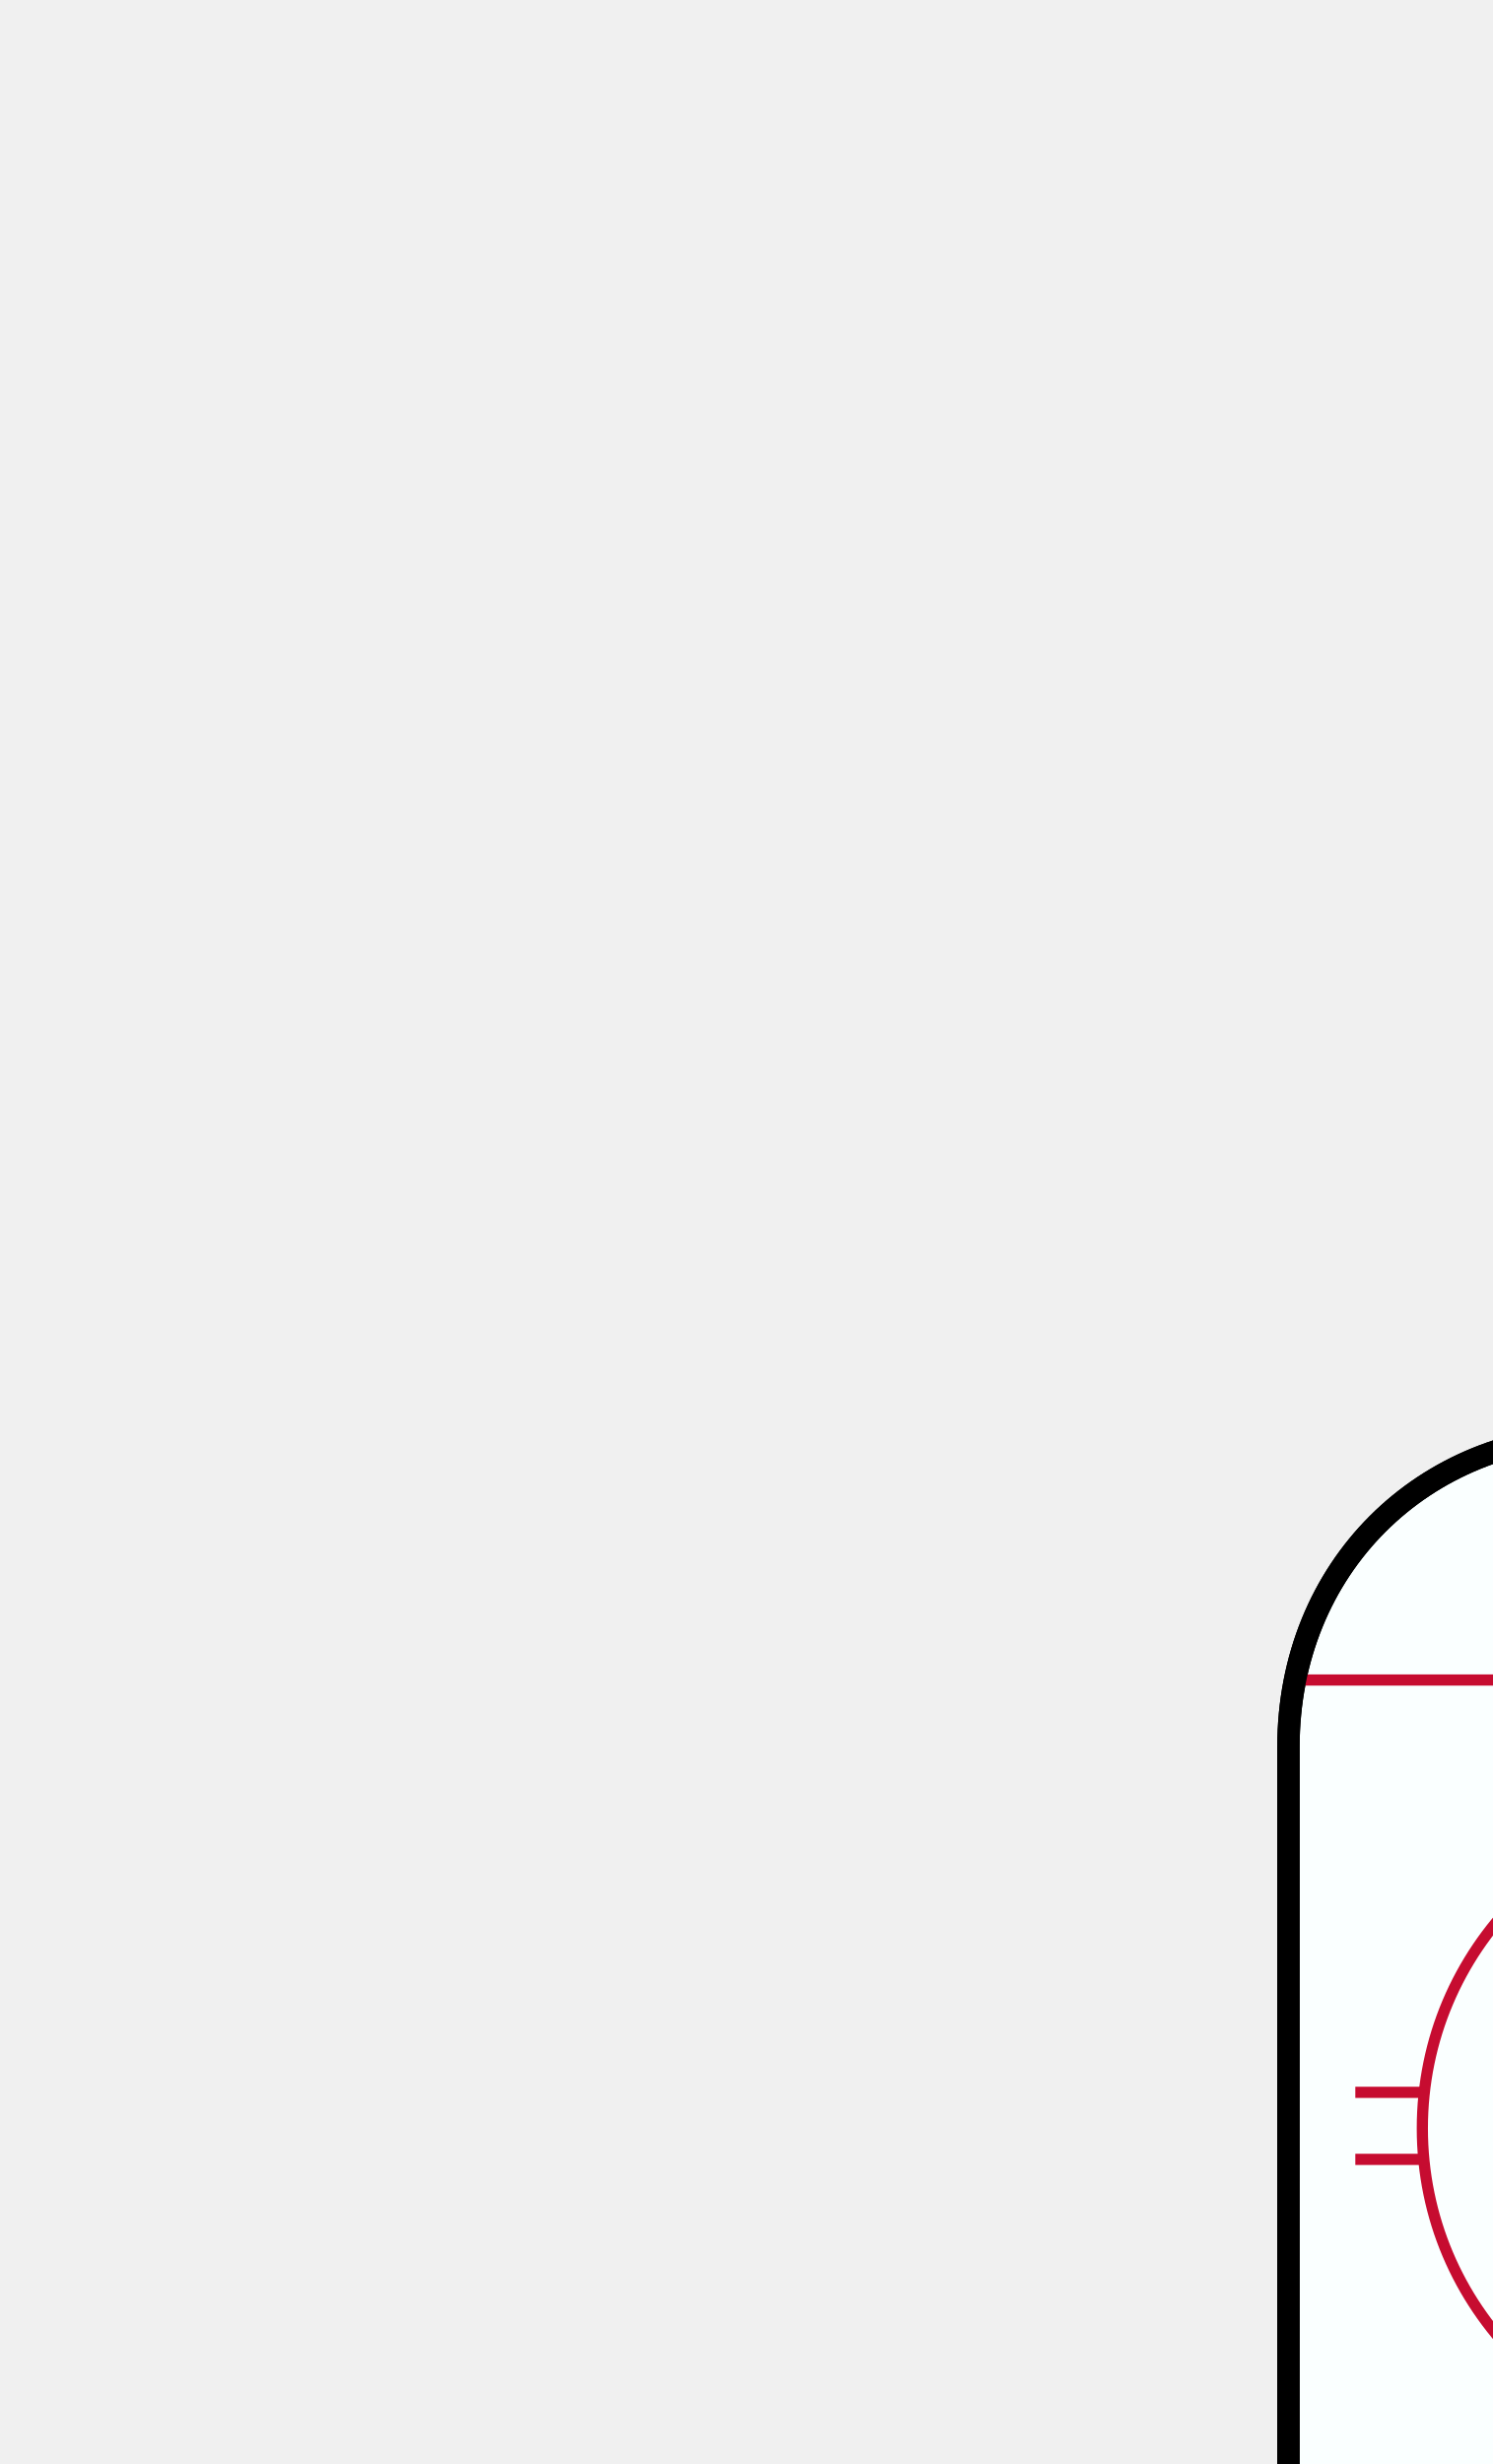
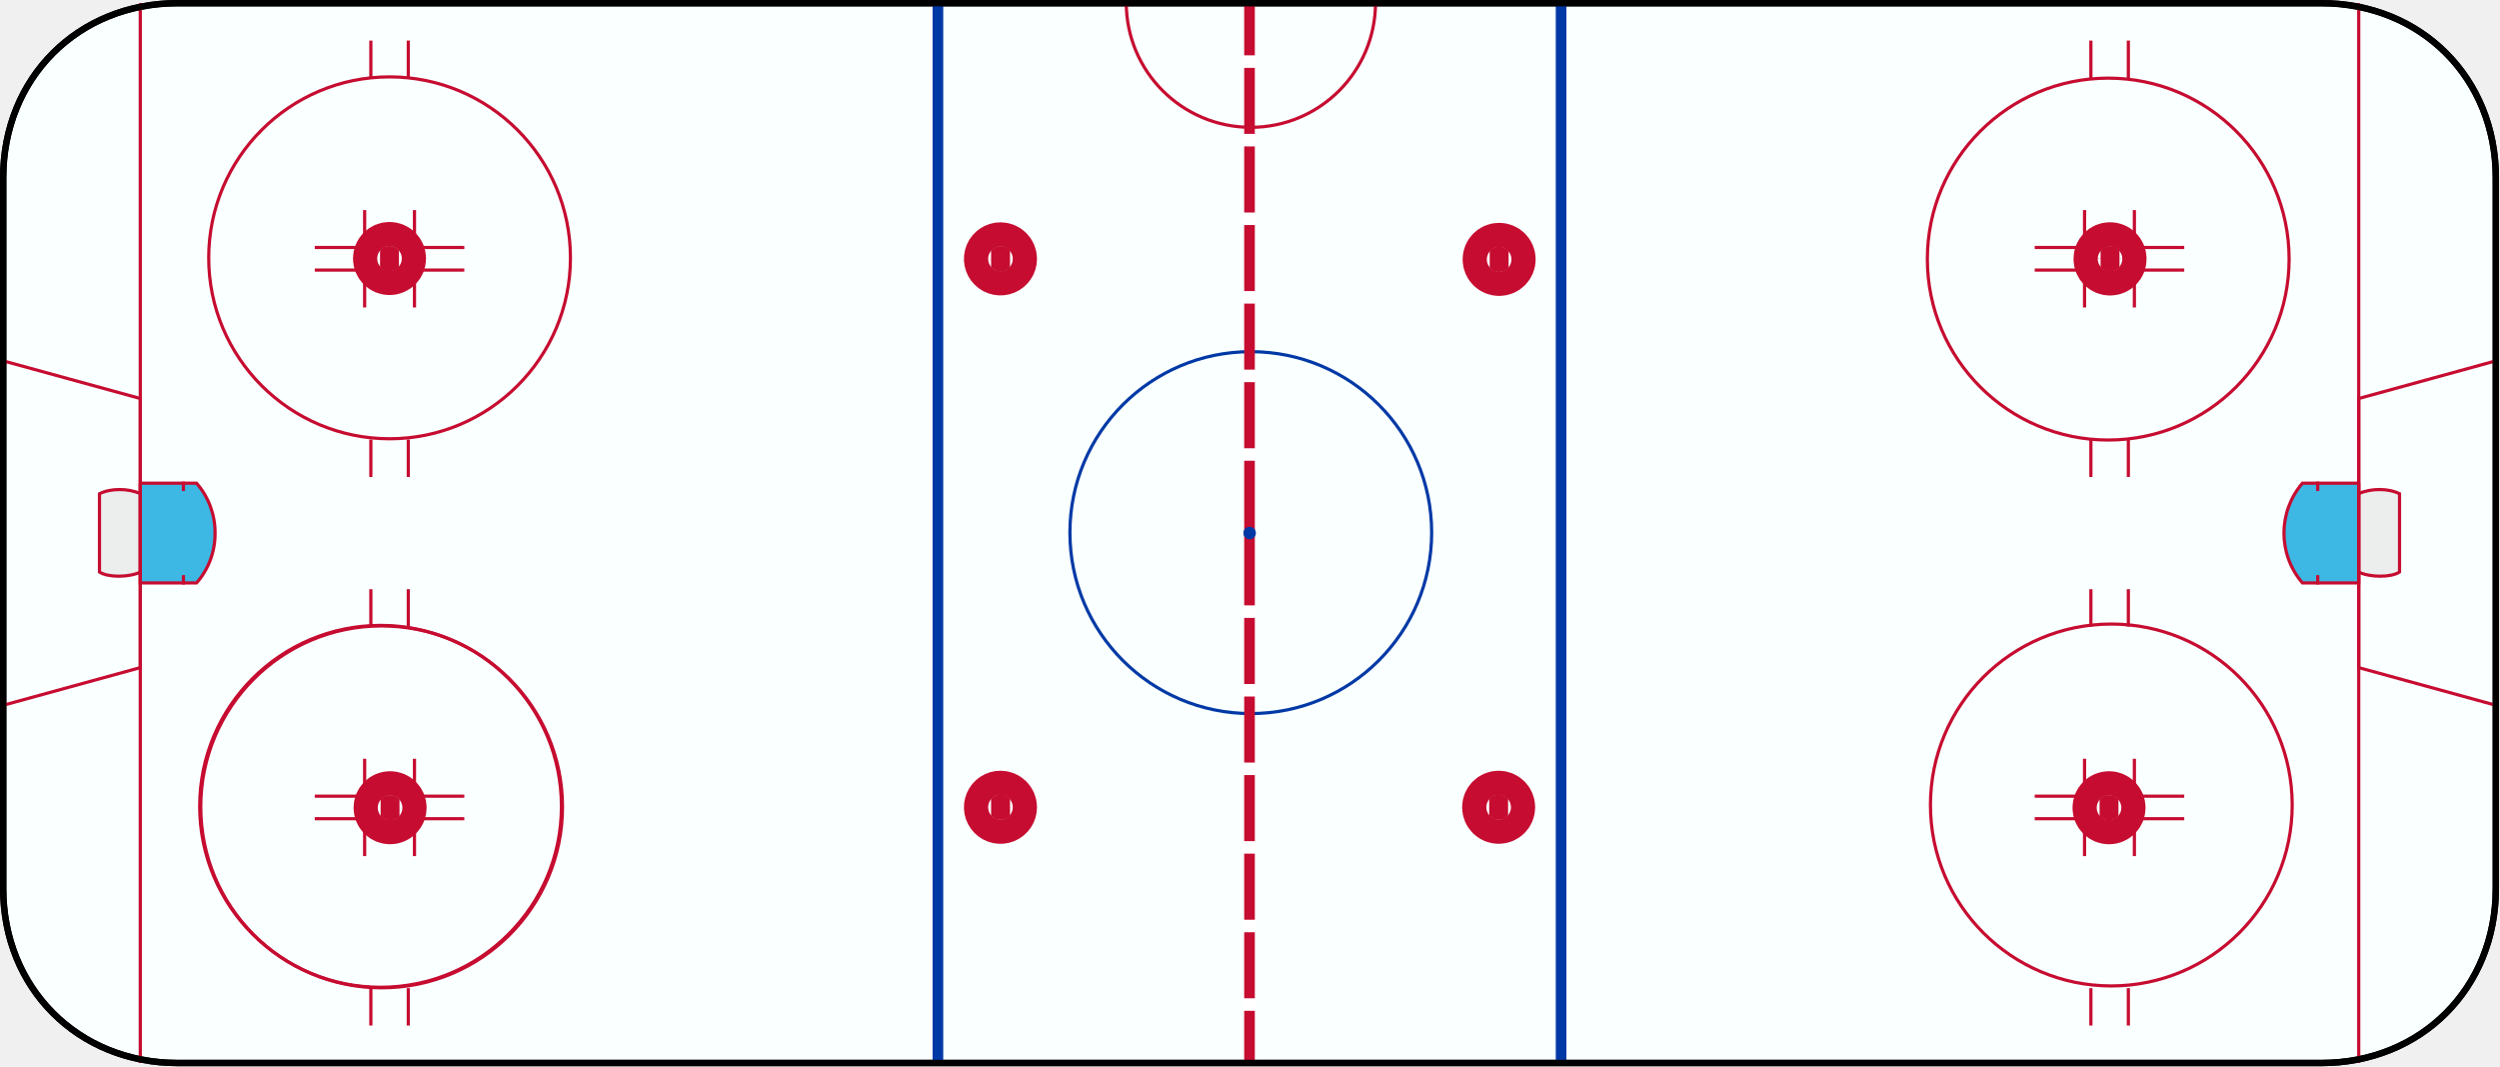
- <svg xmlns="http://www.w3.org/2000/svg" id="svg2457" viewBox="-100 -40 200 80" height="647" width="392" version="1.0">
-   <path id="path3276" d="m114.47,624.8,170.33,0c23.906,0,41.835-17.929,41.835-41.835v-513.98c0-23.906-17.929-41.835-41.835-41.835h-170.33c-23.906,0-41.835,17.929-41.835,41.835v513.98c0,23.906,17.929,41.835,41.835,41.835z" stroke="#000" stroke-width="3" fill="#faffff" />
-   <path id="path4264" d="m242.89,325.67c0,23.944-19.433,43.378-43.378,43.378-23.944,0-43.378-19.433-43.378-43.378,0-23.944,19.433-43.378,43.378-43.378,23.944,0,43.378,19.433,43.378,43.378z" stroke="#0039a6" stroke-width="1.5" fill="none" />
-   <path id="path3282" stroke-linejoin="miter" d="m72.631,325.96,254,0.015" stroke="#c60c30" stroke-linecap="butt" stroke-miterlimit="4" stroke-dasharray="none" stroke-width="5" fill="none" />
-   <g id="g4302" fill-rule="nonzero" fill="#c1c1c1" transform="translate(-4.242641,4.242641)">
-     <rect id="rect4278" y="323.85" width="23.688" x="335.88" height="74.953" />
-     <rect id="rect4282" y="244.66" width="23.688" x="335.88" height="74.953" />
-     <rect id="rect4296" y="290.26" width="28.991" x="43.134" height="59.751" />
-     <rect id="rect4298" y="353.9" width="28.991" x="43.134" height="44.901" />
-     <rect id="rect4300" y="244.66" width="28.991" x="43.134" height="42.073" />
+ <svg xmlns="http://www.w3.org/2000/svg" id="svg2457" viewBox="0 0 1174.39 500.84">
+   <defs>
+     <style>.cls-1{fill:#faffff;}.cls-1,.cls-12{stroke:#000;stroke-width:3px;}.cls-11,.cls-12,.cls-14,.cls-2,.cls-3,.cls-4,.cls-7,.cls-9{fill:none;}.cls-2,.cls-4{stroke:#0039a6;}.cls-2,.cls-5,.cls-6,.cls-7{stroke-width:1.5px;}.cls-11,.cls-14,.cls-3,.cls-5,.cls-6,.cls-7,.cls-9{stroke:#c60c30;}.cls-3,.cls-4{stroke-width:5px;}.cls-5{fill:#eceeee;}.cls-6{fill:#3db7e4;}.cls-8{fill:#c60c30;}.cls-9{stroke-width:22.96px;}.cls-10{fill:#0039a6;}.cls-11,.cls-14{stroke-linecap:square;}.cls-11{stroke-width:1.5px;}.cls-13{fill:#fff;}.cls-14{stroke-width:1.51px;}</style>
+   </defs>
+   <path id="path3276" class="cls-1" d="M-389.7,368.06V701.91c0,46.85,35.14,82,82,82H699.7c46.86,0,82-35.14,82-82V368.06c0-46.86-35.14-82-82-82H-307.7c-46.86,0-82,35.14-82,82Z" transform="translate(391.2 -284.56)" />
+   <path id="path4264" class="cls-2" d="M196.6,619.76a85,85,0,1,1,85-85,85,85,0,0,1-85,85Z" transform="translate(391.2 -284.56)" />
+   <path id="path3282" class="cls-3" d="M196,286.06l0,497.84" transform="translate(391.2 -284.56)" />
+   <g id="g4093">
+     <path id="path3280" class="cls-4" d="M49.57,286.05V783.89" transform="translate(391.2 -284.56)" />
+     <path id="path3284" class="cls-4" d="M342.42,286.05V783.89" transform="translate(391.2 -284.56)" />
  </g>
-   <g id="g4093" stroke-linejoin="miter" transform="translate(-4.242641,4.242641)" stroke="#0039a6" stroke-linecap="butt" stroke-miterlimit="4" stroke-dasharray="none" stroke-width="5" fill="none">
-     <path id="path3280" d="m76.873,396.44,254,0" />
-     <path id="path3284" d="m76.873,247.03,254,0" />
+   <g id="g4251">
+     <path id="path4010" class="cls-5" d="M717.14,516.49c5.94-2.63,13.94-2.63,19.3,0v36.78c-3.9,2.62-13.74,2.62-19.3,0Z" transform="translate(391.2 -284.56)" />
+     <path id="path4002" class="cls-5" d="M-325.14,516.49c-5.94-2.63-13.95-2.63-19.31,0v36.78c3.9,2.62,13.74,2.62,19.31,0Z" transform="translate(391.2 -284.56)" />
  </g>
-   <g id="g4251" stroke-linejoin="miter" fill-rule="evenodd" transform="translate(-4.242641,4.242641)" stroke="#c60c30" stroke-linecap="butt" stroke-width="1.5" fill="#eceeee">
-     <path id="path4010" d="m194.44,55.847c-1.34-3.031-1.34-7.116,0-9.85h18.765c1.34,1.989,1.34,7.008,0,9.85h-18.765z" />
-     <path id="path4002" d="m194.44,587.62c-1.34,3.031-1.34,7.116,0,9.85h18.765c1.34-1.989,1.34-7.008,0-9.85h-18.765z" />
+   <g id="g4248">
+     <path id="path3971" class="cls-6" d="M-325.28,511.55h26.45a35.25,35.25,0,0,1,8.7,23.36,35,35,0,0,1-8.7,23.49h-26.45V511.55" transform="translate(391.2 -284.56)" />
+     <path id="path4004" class="cls-6" d="M717.27,511.55H690.82a35.92,35.92,0,0,0,0,46.85h26.45V511.55" transform="translate(391.2 -284.56)" />
  </g>
-   <g id="g4248" stroke-linejoin="miter" fill-rule="evenodd" transform="translate(-4.242641,4.242641)" stroke="#c60c30" stroke-linecap="butt" stroke-width="1.5" fill="#3db7e4">
-     <path id="path3971" d="m191.92,587.69,0-13.494s4.498-4.436,11.922-4.436c7.549,0,11.984,4.436,11.984,4.436v13.494h-23.906" />
-     <path id="path4004" d="m191.92,55.778,0,13.494s4.498,4.436,11.922,4.436c7.549,0,11.984-4.436,11.984-4.436v-13.494h-23.906" />
+   <path id="path3937" class="cls-7" d="M591.4,491.05v17.57" transform="translate(391.2 -284.56)" />
+   <path id="path3935" class="cls-7" d="M609,491.05v17.57" transform="translate(391.2 -284.56)" />
+   <path id="path3799" class="cls-7" d="M717.27,286.06V783.9" transform="translate(391.2 -284.56)" />
+   <path id="path3801" class="cls-7" d="M-325.27,286.06V783.9" transform="translate(391.2 -284.56)" />
+   <path id="path3827" class="cls-7" d="M-212.36,748.34a85.05,85.05,0,0,1-85-85,85.05,85.05,0,0,1,85-85,85.05,85.05,0,0,1,85,85A85,85,0,0,1-212.36,748.34Z" transform="translate(391.2 -284.56)" />
+   <path id="path3889" class="cls-7" d="M-196.42,383.25v17.57H-173" transform="translate(391.2 -284.56)" />
+   <path id="path3891" class="cls-7" d="M-196.42,429V411.43H-173" transform="translate(391.2 -284.56)" />
+   <path id="path3893" class="cls-7" d="M-219.84,383.25v17.57h-23.43" transform="translate(391.2 -284.56)" />
+   <path id="path3895" class="cls-7" d="M-219.84,429V411.43h-23.43" transform="translate(391.2 -284.56)" />
+   <path id="path3897" class="cls-7" d="M-196.42,641v17.57H-173" transform="translate(391.2 -284.56)" />
+   <path id="path3899" class="cls-7" d="M-196.42,686.72V669.15H-173" transform="translate(391.2 -284.56)" />
+   <path id="path3901" class="cls-7" d="M-219.84,641v17.57h-23.43" transform="translate(391.2 -284.56)" />
+   <path id="path3903" class="cls-7" d="M-219.84,686.72V669.15h-23.43" transform="translate(391.2 -284.56)" />
+   <path id="path3905" class="cls-7" d="M611.84,641v17.57h23.43" transform="translate(391.2 -284.56)" />
+   <path id="path3907" class="cls-7" d="M611.84,686.72V669.15h23.43" transform="translate(391.2 -284.56)" />
+   <path id="path3909" class="cls-7" d="M588.42,641v17.57H565" transform="translate(391.2 -284.56)" />
+   <path id="path3911" class="cls-7" d="M588.42,686.72V669.15H565" transform="translate(391.2 -284.56)" />
+   <path id="path3913" class="cls-7" d="M611.84,383.25v17.57h23.43" transform="translate(391.2 -284.56)" />
+   <path id="path3915" class="cls-7" d="M611.84,429V411.43h23.43" transform="translate(391.2 -284.56)" />
+   <path id="path3917" class="cls-7" d="M588.42,383.25v17.57H565" transform="translate(391.2 -284.56)" />
+   <path id="path3919" class="cls-7" d="M588.42,429V411.43H565" transform="translate(391.2 -284.56)" />
+   <path id="path3923" class="cls-7" d="M-199.32,303.63V321.2" transform="translate(391.2 -284.56)" />
+   <path id="path3925" class="cls-7" d="M-216.92,303.63V321.2" transform="translate(391.2 -284.56)" />
+   <path id="path3927" class="cls-7" d="M-199.32,491.05v17.57" transform="translate(391.2 -284.56)" />
+   <path id="path3929" class="cls-7" d="M-216.92,491.05v17.57" transform="translate(391.2 -284.56)" />
+   <path id="path3931" class="cls-7" d="M609,303.63V321.2" transform="translate(391.2 -284.56)" />
+   <path id="path3933" class="cls-7" d="M591.4,303.63V321.2" transform="translate(391.2 -284.56)" />
+   <path id="path3941" class="cls-7" d="M609,561.34v17.57" transform="translate(391.2 -284.56)" />
+   <path id="path3943" class="cls-7" d="M591.4,561.34v17.57" transform="translate(391.2 -284.56)" />
+   <path id="path3945" class="cls-7" d="M609,748.75v17.57" transform="translate(391.2 -284.56)" />
+   <path id="path3947" class="cls-7" d="M591.4,748.75v17.57" transform="translate(391.2 -284.56)" />
+   <path id="path3949" class="cls-7" d="M-199.32,561.34v17.57" transform="translate(391.2 -284.56)" />
+   <path id="path3951" class="cls-7" d="M-216.92,561.34v17.57" transform="translate(391.2 -284.56)" />
+   <path id="path3953" class="cls-7" d="M-199.32,748.75v17.57" transform="translate(391.2 -284.56)" />
+   <path id="path3955" class="cls-7" d="M-216.92,748.75v17.57" transform="translate(391.2 -284.56)" />
+   <path id="path4203" class="cls-7" d="M-208.12,490.68a85.05,85.05,0,0,1-85-85,85.05,85.05,0,0,1,85-85,85.05,85.05,0,0,1,85,85A85.05,85.05,0,0,1-208.12,490.68Z" transform="translate(391.2 -284.56)" />
+   <path id="path4206" class="cls-7" d="M-211.85,748.59a85,85,0,0,1-85-85,85.05,85.05,0,0,1,85-85,85.05,85.05,0,0,1,85,85A85,85,0,0,1-211.85,748.59Z" transform="translate(391.2 -284.56)" />
+   <path id="path4208" class="cls-7" d="M601,747.71a85,85,0,1,1,85-85,85.05,85.05,0,0,1-85,85Z" transform="translate(391.2 -284.56)" />
+   <path id="path4210" class="cls-7" d="M599.55,491.27a85,85,0,1,1,85-85,85.05,85.05,0,0,1-85,85Z" transform="translate(391.2 -284.56)" />
+   <path id="path4212" class="cls-7" d="M255.22,285.8a58.57,58.57,0,1,1-117.14,0H255.22Z" transform="translate(391.2 -284.56)" />
+   <g id="g4144-85">
+     <path id="path4012-76" class="cls-8" d="M-208.16,400.09a5.92,5.92,0,0,0-4.44,2V410a6,6,0,0,0,4.44,2,5.89,5.89,0,0,0,4.44-2v-7.87a5.92,5.92,0,0,0-4.44-2Z" transform="translate(391.2 -284.56)" />
+     <path id="path4019-18" class="cls-9" d="M-202.46,406a5.69,5.69,0,0,1-5.69,5.69,5.69,5.69,0,0,1-5.69-5.69,5.69,5.69,0,0,1,5.69-5.69A5.69,5.69,0,0,1-202.46,406Z" transform="translate(391.2 -284.56)" />
  </g>
-   <path id="path3937" stroke-linejoin="miter" d="m177.22,124.24,8.965,0" stroke="#c60c30" stroke-linecap="butt" stroke-width="1.5" fill="none" />
-   <path id="path3935" stroke-linejoin="miter" d="m177.22,115.26,8.965,0" stroke="#c60c30" stroke-linecap="butt" stroke-width="1.5" fill="none" />
-   <path id="path3799" stroke-linejoin="miter" d="m72.631,60.021,254,0" stroke="#c60c30" stroke-linecap="butt" stroke-width="1.5" fill="none" />
-   <path id="path3801" stroke-linejoin="miter" d="m72.631,591.93,254,0" stroke="#c60c30" stroke-linecap="butt" stroke-width="1.5" fill="none" />
-   <path id="path3827" stroke-linejoin="miter" d="m308.49,534.32c0,23.944-19.433,43.378-43.378,43.378-23.944,0-43.378-19.433-43.378-43.378,0-23.944,19.433-43.378,43.378-43.378,23.944,0,43.378,19.433,43.378,43.378z" stroke="#c60c30" stroke-linecap="butt" stroke-width="1.5" fill="none" />
-   <path id="path3889" stroke-linejoin="miter" d="m122.22,526.19,8.965,0,0-11.953" stroke="#c60c30" stroke-linecap="butt" stroke-width="1.5" fill="none" />
-   <path id="path3891" stroke-linejoin="miter" d="m145.56,526.19-8.965,0,0-11.953" stroke="#c60c30" stroke-linecap="butt" stroke-width="1.5" fill="none" />
-   <path id="path3893" stroke-linejoin="miter" d="m122.22,538.14,8.965,0,0,11.953" stroke="#c60c30" stroke-linecap="butt" stroke-width="1.5" fill="none" />
-   <path id="path3895" stroke-linejoin="miter" d="m145.56,538.14-8.965,0,0,11.953" stroke="#c60c30" stroke-linecap="butt" stroke-width="1.5" fill="none" />
-   <path id="path3897" stroke-linejoin="miter" d="m253.7,526.19,8.965,0,0-11.953" stroke="#c60c30" stroke-linecap="butt" stroke-width="1.5" fill="none" />
-   <path id="path3899" stroke-linejoin="miter" d="m277.05,526.19-8.965,0,0-11.953" stroke="#c60c30" stroke-linecap="butt" stroke-width="1.5" fill="none" />
-   <path id="path3901" stroke-linejoin="miter" d="m253.7,538.14,8.965,0,0,11.953" stroke="#c60c30" stroke-linecap="butt" stroke-width="1.5" fill="none" />
-   <path id="path3903" stroke-linejoin="miter" d="m277.05,538.14-8.965,0,0,11.953" stroke="#c60c30" stroke-linecap="butt" stroke-width="1.5" fill="none" />
-   <path id="path3905" stroke-linejoin="miter" d="m253.7,113.81,8.965,0,0-11.953" stroke="#c60c30" stroke-linecap="butt" stroke-width="1.5" fill="none" />
-   <path id="path3907" stroke-linejoin="miter" d="m277.05,113.81-8.965,0,0-11.953" stroke="#c60c30" stroke-linecap="butt" stroke-width="1.5" fill="none" />
-   <path id="path3909" stroke-linejoin="miter" d="m253.7,125.76,8.965,0,0,11.953" stroke="#c60c30" stroke-linecap="butt" stroke-width="1.5" fill="none" />
-   <path id="path3911" stroke-linejoin="miter" d="m277.05,125.76-8.965,0,0,11.953" stroke="#c60c30" stroke-linecap="butt" stroke-width="1.5" fill="none" />
-   <path id="path3913" stroke-linejoin="miter" d="m122.22,113.81,8.965,0,0-11.953" stroke="#c60c30" stroke-linecap="butt" stroke-width="1.5" fill="none" />
-   <path id="path3915" stroke-linejoin="miter" d="m145.56,113.81-8.965,0,0-11.953" stroke="#c60c30" stroke-linecap="butt" stroke-width="1.5" fill="none" />
-   <path id="path3917" stroke-linejoin="miter" d="m122.22,125.76,8.965,0,0,11.953" stroke="#c60c30" stroke-linecap="butt" stroke-width="1.5" fill="none" />
-   <path id="path3919" stroke-linejoin="miter" d="m145.56,125.76-8.965,0,0,11.953" stroke="#c60c30" stroke-linecap="butt" stroke-width="1.5" fill="none" />
-   <path id="path3923" stroke-linejoin="miter" d="m81.595,527.67,8.965,0" stroke="#c60c30" stroke-linecap="butt" stroke-width="1.5" fill="none" />
-   <path id="path3925" stroke-linejoin="miter" d="m81.595,536.65,8.965,0" stroke="#c60c30" stroke-linecap="butt" stroke-width="1.5" fill="none" />
-   <path id="path3927" stroke-linejoin="miter" d="m177.22,527.67,8.965,0" stroke="#c60c30" stroke-linecap="butt" stroke-width="1.5" fill="none" />
-   <path id="path3929" stroke-linejoin="miter" d="m177.22,536.65,8.965,0" stroke="#c60c30" stroke-linecap="butt" stroke-width="1.5" fill="none" />
-   <path id="path3931" stroke-linejoin="miter" d="m81.595,115.26,8.965,0" stroke="#c60c30" stroke-linecap="butt" stroke-width="1.5" fill="none" />
-   <path id="path3933" stroke-linejoin="miter" d="m81.595,124.24,8.965,0" stroke="#c60c30" stroke-linecap="butt" stroke-width="1.5" fill="none" />
-   <path id="path3941" stroke-linejoin="miter" d="m213.08,115.26,8.965,0" stroke="#c60c30" stroke-linecap="butt" stroke-width="1.5" fill="none" />
-   <path id="path3943" stroke-linejoin="miter" d="m213.08,124.24,8.965,0" stroke="#c60c30" stroke-linecap="butt" stroke-width="1.5" fill="none" />
-   <path id="path3945" stroke-linejoin="miter" d="m308.7,115.26,8.965,0" stroke="#c60c30" stroke-linecap="butt" stroke-width="1.5" fill="none" />
-   <path id="path3947" stroke-linejoin="miter" d="m308.7,124.24,8.965,0" stroke="#c60c30" stroke-linecap="butt" stroke-width="1.5" fill="none" />
-   <path id="path3949" stroke-linejoin="miter" d="m213.08,527.67,8.965,0" stroke="#c60c30" stroke-linecap="butt" stroke-width="1.5" fill="none" />
-   <path id="path3951" stroke-linejoin="miter" d="m213.08,536.65,8.965,0" stroke="#c60c30" stroke-linecap="butt" stroke-width="1.5" fill="none" />
-   <path id="path3953" stroke-linejoin="miter" d="m308.7,527.67,8.965,0" stroke="#c60c30" stroke-linecap="butt" stroke-width="1.5" fill="none" />
-   <path id="path3955" stroke-linejoin="miter" d="m308.7,536.65,8.965,0" stroke="#c60c30" stroke-linecap="butt" stroke-width="1.5" fill="none" />
-   <path id="path4203" stroke-linejoin="miter" d="m177.03,532.16c0,23.944-19.433,43.378-43.378,43.378-23.944,0-43.378-19.433-43.378-43.378,0-23.944,19.433-43.378,43.378-43.378,23.944,0,43.378,19.433,43.378,43.378z" stroke="#c60c30" stroke-linecap="butt" stroke-width="1.5" fill="none" />
-   <path id="path4206" stroke-linejoin="miter" d="m308.62,534.06c0,23.944-19.433,43.378-43.378,43.378-23.944,0-43.378-19.433-43.378-43.378,0-23.944,19.433-43.378,43.378-43.378,23.944,0,43.378,19.433,43.378,43.378z" stroke="#c60c30" stroke-linecap="butt" stroke-width="1.5" fill="none" />
-   <path id="path4208" stroke-linejoin="miter" d="m308.17,119.33c0,23.944-19.433,43.378-43.378,43.378-23.944,0-43.378-19.433-43.378-43.378,0-23.944,19.433-43.378,43.378-43.378,23.944,0,43.378,19.433,43.378,43.378z" stroke="#c60c30" stroke-linecap="butt" stroke-width="1.5" fill="none" />
-   <path id="path4210" stroke-linejoin="miter" d="m177.33,120.08c0,23.944-19.433,43.378-43.378,43.378-23.944,0-43.378-19.433-43.378-43.378,0-23.944,19.433-43.378,43.378-43.378,23.944,0,43.378,19.433,43.378,43.378z" stroke="#c60c30" stroke-linecap="butt" stroke-width="1.5" fill="none" />
-   <path id="path4212" stroke-linejoin="miter" d="m72.502,295.76c16.495,0,29.882,13.387,29.882,29.882s-13.387,29.882-29.882,29.882v-29.882-29.882z" stroke="#c60c30" stroke-linecap="butt" stroke-width="1.5" fill="none" />
-   <g id="g4144-85" transform="translate(-0.06760982,412.5277)">
-     <path id="path4012-76" d="m130.88,119.65c0,0.901,0.394,1.711,1.019,2.266h4.019c0.625-0.555,1.019-1.364,1.019-2.266,0-0.902-0.395-1.711-1.02-2.266h-4.017c-0.625,0.555-1.02,1.364-1.02,2.266z" fill="#c60c30" />
-     <path id="path4019-18" d="m-112.44,132.8c0,73.606-59.669,133.28-133.28,133.28-73.606,0-133.28-59.669-133.28-133.28,0-73.606,59.669-133.28,133.28-133.28,73.606,0,133.28,59.669,133.28,133.28z" transform="matrix(0,-0.02177681,0.02177681,0,131.0214,114.297)" stroke="#c60c30" stroke-dasharray="none" stroke-miterlimit="4" stroke-width="22.96" fill="none" />
+   <g id="g4144-9">
+     <path id="path4012-27" class="cls-8" d="M-207.89,658.07a5.92,5.92,0,0,0-4.44,2v7.87a5.92,5.92,0,0,0,4.44,2,5.89,5.89,0,0,0,4.44-2v-7.87a5.89,5.89,0,0,0-4.44-2Z" transform="translate(391.2 -284.56)" />
+     <path id="path4019-9" class="cls-9" d="M-202.19,664a5.68,5.68,0,0,1-5.69,5.68,5.68,5.68,0,0,1-5.69-5.68,5.69,5.69,0,0,1,5.69-5.69A5.69,5.69,0,0,1-202.19,664Z" transform="translate(391.2 -284.56)" />
  </g>
-   <g id="g4144-9" transform="translate(131.5538,412.3895)">
-     <path id="path4012-27" d="m130.88,119.65c0,0.901,0.394,1.711,1.019,2.266h4.019c0.625-0.555,1.019-1.364,1.019-2.266,0-0.902-0.395-1.711-1.02-2.266h-4.017c-0.625,0.555-1.02,1.364-1.02,2.266z" fill="#c60c30" />
-     <path id="path4019-9" d="m-112.44,132.8c0,73.606-59.669,133.28-133.28,133.28-73.606,0-133.28-59.669-133.28-133.28,0-73.606,59.669-133.28,133.28-133.28,73.606,0,133.28,59.669,133.28,133.28z" transform="matrix(0,-0.02177681,0.02177681,0,131.0214,114.297)" stroke="#c60c30" stroke-dasharray="none" stroke-miterlimit="4" stroke-width="22.96" fill="none" />
+   <g id="g4144-3">
+     <path id="path4012-22" class="cls-8" d="M79,657.83a5.92,5.92,0,0,0-4.44,2v7.87a5.94,5.94,0,0,0,8.89,0v-7.87a5.93,5.93,0,0,0-4.45-2Z" transform="translate(391.2 -284.56)" />
+     <path id="path4019-16" class="cls-9" d="M84.65,663.78A5.69,5.69,0,1,1,79,658.09,5.68,5.68,0,0,1,84.65,663.78Z" transform="translate(391.2 -284.56)" />
  </g>
-   <g id="g4144-3" transform="translate(131.4316,266.0419)">
-     <path id="path4012-22" d="m130.88,119.65c0,0.901,0.394,1.711,1.019,2.266h4.019c0.625-0.555,1.019-1.364,1.019-2.266,0-0.902-0.395-1.711-1.02-2.266h-4.017c-0.625,0.555-1.02,1.364-1.02,2.266z" fill="#c60c30" />
-     <path id="path4019-16" d="m-112.44,132.8c0,73.606-59.669,133.28-133.28,133.28-73.606,0-133.28-59.669-133.28-133.28,0-73.606,59.669-133.28,133.28-133.28,73.606,0,133.28,59.669,133.28,133.28z" transform="matrix(0,-0.02177681,0.02177681,0,131.0214,114.297)" stroke="#c60c30" stroke-dasharray="none" stroke-miterlimit="4" stroke-width="22.96" fill="none" />
+   <g id="g4144-1">
+     <path id="path4012-4" class="cls-8" d="M79,400.22a6,6,0,0,0-4.44,2v7.88a5.94,5.94,0,0,0,8.89,0v-7.88a6,6,0,0,0-4.45-2Z" transform="translate(391.2 -284.56)" />
+     <path id="path4019-2" class="cls-9" d="M84.65,406.17A5.69,5.69,0,1,1,79,400.48,5.69,5.69,0,0,1,84.65,406.17Z" transform="translate(391.2 -284.56)" />
  </g>
-   <g id="g4144-1" transform="translate(1.0183067e-5,266.0419)">
-     <path id="path4012-4" d="m130.88,119.65c0,0.901,0.394,1.711,1.019,2.266h4.019c0.625-0.555,1.019-1.364,1.019-2.266,0-0.902-0.395-1.711-1.02-2.266h-4.017c-0.625,0.555-1.02,1.364-1.02,2.266z" fill="#c60c30" />
-     <path id="path4019-2" d="m-112.44,132.8c0,73.606-59.669,133.28-133.28,133.28-73.606,0-133.28-59.669-133.28-133.28,0-73.606,59.669-133.28,133.28-133.28,73.606,0,133.28,59.669,133.28,133.28z" transform="matrix(0,-0.02177681,0.02177681,0,131.0214,114.297)" stroke="#c60c30" stroke-dasharray="none" stroke-miterlimit="4" stroke-width="22.96" fill="none" />
+   <g id="g4144-7">
+     <path id="path4012-1" class="cls-8" d="M313.32,400.46a5.92,5.92,0,0,0-4.44,2v7.88a5.93,5.93,0,0,0,8.88,0v-7.88a6,6,0,0,0-4.44-2Z" transform="translate(391.2 -284.56)" />
+     <path id="path4019-15" class="cls-9" d="M319,406.41a5.69,5.69,0,1,1-5.69-5.69A5.69,5.69,0,0,1,319,406.41Z" transform="translate(391.2 -284.56)" />
  </g>
-   <g id="g4144-7" transform="translate(0.1222602,146.4698)">
-     <path id="path4012-1" d="m130.88,119.65c0,0.901,0.394,1.711,1.019,2.266h4.019c0.625-0.555,1.019-1.364,1.019-2.266,0-0.902-0.395-1.711-1.02-2.266h-4.017c-0.625,0.555-1.02,1.364-1.02,2.266z" fill="#c60c30" />
-     <path id="path4019-15" d="m-112.44,132.8c0,73.606-59.669,133.28-133.28,133.28-73.606,0-133.28-59.669-133.28-133.28,0-73.606,59.669-133.28,133.28-133.28,73.606,0,133.28,59.669,133.28,133.28z" transform="matrix(0,-0.02177681,0.02177681,0,131.0214,114.297)" stroke="#c60c30" stroke-dasharray="none" stroke-miterlimit="4" stroke-width="22.96" fill="none" />
+   <g id="g4144-2">
+     <path id="path4012-7" class="cls-8" d="M313.08,657.83a5.89,5.89,0,0,0-4.44,2v7.87a5.93,5.93,0,0,0,8.88,0v-7.87a5.92,5.92,0,0,0-4.44-2Z" transform="translate(391.2 -284.56)" />
+     <path id="path4019-6" class="cls-9" d="M318.77,663.78a5.69,5.69,0,1,1-5.69-5.69A5.68,5.68,0,0,1,318.77,663.78Z" transform="translate(391.2 -284.56)" />
  </g>
-   <g id="g4144-2" transform="translate(131.4316,146.592)">
-     <path id="path4012-7" d="m130.88,119.65c0,0.901,0.394,1.711,1.019,2.266h4.019c0.625-0.555,1.019-1.364,1.019-2.266,0-0.902-0.395-1.711-1.02-2.266h-4.017c-0.625,0.555-1.02,1.364-1.02,2.266z" fill="#c60c30" />
-     <path id="path4019-6" d="m-112.44,132.8c0,73.606-59.669,133.28-133.28,133.28-73.606,0-133.28-59.669-133.28-133.28,0-73.606,59.669-133.28,133.28-133.28,73.606,0,133.28,59.669,133.28,133.28z" transform="matrix(0,-0.02177681,0.02177681,0,131.0214,114.297)" stroke="#c60c30" stroke-dasharray="none" stroke-miterlimit="4" stroke-width="22.96" fill="none" />
-   </g>
-   <g id="g4144-8" transform="translate(131.5538,0.2445153)">
-     <path id="path4012-2" d="m130.88,119.65c0,0.901,0.394,1.711,1.019,2.266h4.019c0.625-0.555,1.019-1.364,1.019-2.266,0-0.902-0.395-1.711-1.02-2.266h-4.017c-0.625,0.555-1.02,1.364-1.02,2.266z" fill="#c60c30" />
-     <path id="path4019-4" d="m-112.44,132.8c0,73.606-59.669,133.28-133.28,133.28-73.606,0-133.28-59.669-133.28-133.28,0-73.606,59.669-133.28,133.28-133.28,73.606,0,133.28,59.669,133.28,133.28z" transform="matrix(0,-0.02177681,0.02177681,0,131.0214,114.297)" stroke="#c60c30" stroke-dasharray="none" stroke-miterlimit="4" stroke-width="22.96" fill="none" />
+   <g id="g4144-8">
+     <path id="path4012-2" class="cls-8" d="M599.92,658.07a5.89,5.89,0,0,0-4.44,2v7.87a5.93,5.93,0,0,0,8.88,0v-7.87a5.92,5.92,0,0,0-4.44-2Z" transform="translate(391.2 -284.56)" />
+     <path id="path4019-4" class="cls-9" d="M605.61,664a5.69,5.69,0,1,1-5.69-5.69A5.68,5.68,0,0,1,605.61,664Z" transform="translate(391.2 -284.56)" />
  </g>
  <g id="g4144">
-     <path id="path4012" d="m130.88,119.65c0,0.901,0.394,1.711,1.019,2.266h4.019c0.625-0.555,1.019-1.364,1.019-2.266,0-0.902-0.395-1.711-1.02-2.266h-4.017c-0.625,0.555-1.02,1.364-1.02,2.266z" fill="#c60c30" />
-     <path id="path4019" d="m-112.44,132.8a133.28,133.28,0,1,1,-266.55,0,133.28,133.28,0,1,1,266.55,0z" transform="matrix(0,-0.02177681,0.02177681,0,131.0214,114.297)" stroke="#c60c30" stroke-dasharray="none" stroke-miterlimit="4" stroke-width="22.96" fill="none" />
+     <path id="path4012" class="cls-8" d="M600.4,400.22a5.92,5.92,0,0,0-4.44,2v7.88a5.93,5.93,0,0,0,8.88,0v-7.88a6,6,0,0,0-4.44-2Z" transform="translate(391.2 -284.56)" />
+     <path id="path4019" class="cls-9" d="M606.09,406.17a5.69,5.69,0,1,1-11.38.1v-.1a5.69,5.69,0,0,1,11.38-.1Z" transform="translate(391.2 -284.56)" />
  </g>
-   <path id="path4233" fill="#0039a6" d="m201.13,325.96c0,0.828-0.672,1.5-1.5,1.5s-1.5-0.672-1.5-1.5,0.672-1.5,1.5-1.5,1.5,0.672,1.5,1.5z" />
-   <g id="g4329" style="text-anchor:middle;text-align:center;" font-weight="normal" transform="translate(-4.242641,4.242641)" font-style="normal" font-size="16px" font-variant="normal" font-family="Bitstream Vera Sans" fill="#000">
-     <text id="text4309" y="267.905" x="58.641" xml:space="preserve">
-       <tspan id="tspan4311" style="writing-mode:lr-tb;text-anchor:middle;text-align:center;" font-weight="normal" font-size="16px" font-style="normal" line-height="125%" font-stretch="normal" font-variant="normal" y="267.905" x="58.641" font-family="Bitstream Vera Sans">1.</tspan>
-     </text>
-     <text id="text4313" y="327.102" x="58.641" xml:space="preserve">
-       <tspan id="tspan4315" style="writing-mode:lr-tb;text-anchor:middle;text-align:center;" font-weight="normal" font-size="16px" font-style="normal" line-height="125%" font-stretch="normal" font-variant="normal" y="327.102" x="58.641" font-family="Bitstream Vera Sans">3.</tspan>
-     </text>
-     <text id="text4317" y="379.517" x="58.641" xml:space="preserve">
-       <tspan id="tspan4319" style="writing-mode:lr-tb;text-anchor:middle;text-align:center;" font-weight="normal" font-size="16px" font-style="normal" line-height="125%" font-stretch="normal" font-variant="normal" y="379.517" x="58.641" font-family="Bitstream Vera Sans">1.</tspan>
-     </text>
-     <text id="text4321" y="368.31" x="348.141" xml:space="preserve">
-       <tspan id="tspan4323" style="writing-mode:lr-tb;text-anchor:middle;text-align:center;" font-weight="normal" font-size="16px" font-style="normal" line-height="125%" font-stretch="normal" font-variant="normal" y="368.31" x="348.141" font-family="Bitstream Vera Sans">2.</tspan>
-     </text>
-     <text id="text4325" y="277.479" x="348.141" xml:space="preserve">
-       <tspan id="tspan4327" style="writing-mode:lr-tb;text-anchor:middle;text-align:center;" font-weight="normal" font-size="16px" font-style="normal" line-height="125%" font-stretch="normal" font-variant="normal" y="277.479" x="348.141" font-family="Bitstream Vera Sans">2.</tspan>
-     </text>
+   <path id="path4233" class="cls-10" d="M196,537.91A2.94,2.94,0,1,1,199,535,2.94,2.94,0,0,1,196,537.91Z" transform="translate(391.2 -284.56)" />
+   <path id="path3220" class="cls-11" d="M-325.27,598.18V471.76l-64.27-17.64v161.7Z" transform="translate(391.2 -284.56)" />
+   <path id="path3220-8" class="cls-11" d="M717.27,598.18V471.76l64.27-17.64v161.7Z" transform="translate(391.2 -284.56)" />
+   <path id="path3276-1" class="cls-12" d="M-389.7,368.06V701.91c0,46.85,35.14,82,82,82H699.7c46.86,0,82-35.14,82-82V368.06c0-46.86-35.14-82-82-82H-307.7c-46.86,0-82,35.14-82,82Z" transform="translate(391.2 -284.56)" />
+   <path id="path4013" class="cls-13" d="M193.07,310.56v5.88H199v-5.88Z" transform="translate(391.2 -284.56)" />
+   <path id="path4011" class="cls-13" d="M193.07,347.46v5.88H199v-5.88Z" transform="translate(391.2 -284.56)" />
+   <path id="path4009" class="cls-13" d="M193.07,384.39v5.88H199v-5.88Z" transform="translate(391.2 -284.56)" />
+   <path id="path4007" class="cls-13" d="M193.07,421.29v5.88H199v-5.88Z" transform="translate(391.2 -284.56)" />
+   <path id="path4005" class="cls-13" d="M193.07,458.2v5.88H199V458.2Z" transform="translate(391.2 -284.56)" />
+   <path id="path4003" class="cls-13" d="M193.07,495.13V501H199v-5.88Z" transform="translate(391.2 -284.56)" />
+   <path id="path3998" class="cls-13" d="M193.07,568.94v5.88H199v-5.88Z" transform="translate(391.2 -284.56)" />
+   <path id="path3996" class="cls-13" d="M193.07,642.77v5.88H199v-5.88Z" transform="translate(391.2 -284.56)" />
+   <path id="path3994" class="cls-13" d="M193.07,716.61v5.88H199v-5.88Z" transform="translate(391.2 -284.56)" />
+   <path id="path3992" class="cls-13" d="M193.07,753.51v5.88H199v-5.88Z" transform="translate(391.2 -284.56)" />
+   <path id="path3990" class="cls-13" d="M193.07,605.87v5.88H199v-5.88Z" transform="translate(391.2 -284.56)" />
+   <path id="path3994-1" class="cls-13" d="M193.07,679.68v5.88H199v-5.88Z" transform="translate(391.2 -284.56)" />
+   <g id="g4086-4">
+     <path id="path4141-09" class="cls-14" d="M698,511.55v2.92" transform="translate(391.2 -284.56)" />
+     <path id="path4141-7-4" class="cls-14" d="M698,555.48v2.91" transform="translate(391.2 -284.56)" />
  </g>
-   <path id="path3220" stroke-linejoin="miter" d="m231.88,591.93-64.5,0-9,32.791,82.5,0z" stroke="#c60c30" stroke-linecap="square" stroke-miterlimit="4" stroke-dasharray="none" stroke-width="1.5" fill="none" />
-   <path id="path3220-8" stroke-linejoin="miter" d="m231.88,60.021-64.5,0-9-32.791,82.5,0z" stroke="#c60c30" stroke-linecap="square" stroke-miterlimit="4" stroke-dasharray="none" stroke-width="1.5" fill="none" />
-   <path id="path3276-1" d="m114.47,624.8,170.33,0c23.906,0,41.835-17.929,41.835-41.835v-513.98c0-23.906-17.929-41.835-41.835-41.835h-170.33c-23.906,0-41.835,17.929-41.835,41.835v513.98c0,23.906,17.929,41.835,41.835,41.835z" stroke="#000" stroke-width="3" fill="none" />
-   <path id="path4013" fill-rule="nonzero" style="block-progression:tb;color:#000000;direction:ltr;text-indent:0;text-align:start;enable-background:accumulate;text-transform:none;" fill="#FFF" d="m85.131,327.47,3,0,0-3-3,0z" />
-   <path id="path4011" fill-rule="nonzero" style="block-progression:tb;color:#000000;direction:ltr;text-indent:0;text-align:start;enable-background:accumulate;text-transform:none;" fill="#FFF" d="m103.96,327.47,3,0,0-3-3,0z" />
-   <path id="path4009" fill-rule="nonzero" style="block-progression:tb;color:#000000;direction:ltr;text-indent:0;text-align:start;enable-background:accumulate;text-transform:none;" fill="#FFF" d="m122.8,327.47,3,0,0-3-3,0z" />
-   <path id="path4007" fill-rule="nonzero" style="block-progression:tb;color:#000000;direction:ltr;text-indent:0;text-align:start;enable-background:accumulate;text-transform:none;" fill="#FFF" d="m141.63,327.47,3,0,0-3-3,0z" />
-   <path id="path4005" fill-rule="nonzero" style="block-progression:tb;color:#000000;direction:ltr;text-indent:0;text-align:start;enable-background:accumulate;text-transform:none;" fill="#FFF" d="m160.46,327.47,3,0,0-3-3,0z" />
-   <path id="path4003" fill-rule="nonzero" style="block-progression:tb;color:#000000;direction:ltr;text-indent:0;text-align:start;enable-background:accumulate;text-transform:none;" fill="#FFF" d="m179.3,327.47,3,0,0-3-3,0z" />
-   <path id="path3998" fill-rule="nonzero" style="block-progression:tb;color:#000000;direction:ltr;text-indent:0;text-align:start;enable-background:accumulate;text-transform:none;" fill="#FFF" d="m216.96,327.47,3,0,0-3-3,0z" />
-   <path id="path3996" fill-rule="nonzero" style="block-progression:tb;color:#000000;direction:ltr;text-indent:0;text-align:start;enable-background:accumulate;text-transform:none;" fill="#FFF" d="m254.63,327.47,3,0,0-3-3,0z" />
-   <path id="path3994" fill-rule="nonzero" style="block-progression:tb;color:#000000;direction:ltr;text-indent:0;text-align:start;enable-background:accumulate;text-transform:none;" fill="#FFF" d="m292.3,327.47,3,0,0-3-3,0z" />
-   <path id="path3992" fill-rule="nonzero" style="block-progression:tb;color:#000000;direction:ltr;text-indent:0;text-align:start;enable-background:accumulate;text-transform:none;" fill="#FFF" d="m311.13,327.47,3,0,0-3-3,0z" />
-   <path id="path3990" fill-rule="nonzero" style="block-progression:tb;color:#000000;direction:ltr;text-indent:0;text-align:start;enable-background:accumulate;text-transform:none;" fill="#FFF" d="m235.8,327.47,3,0,0-3-3,0z" />
-   <path id="path3994-1" fill-rule="nonzero" style="block-progression:tb;color:#000000;direction:ltr;text-indent:0;text-align:start;enable-background:accumulate;text-transform:none;" fill="#FFF" d="m273.46,327.47,3,0,0-3-3,0z" />
-   <g id="g4086-4" stroke-linejoin="miter" transform="translate(0,-511.769)" stroke="#c60c30" stroke-linecap="square" stroke-dasharray="none" stroke-miterlimit="4" stroke-width="1.509" fill="none">
-     <path id="path4141-09" d="m187.68,581.61,1.488,0" />
-     <path id="path4141-7-4" d="m210.09,581.61,1.488,0" />
-   </g>
-   <g id="g4086" stroke-linejoin="miter" stroke="#c60c30" stroke-linecap="square" stroke-miterlimit="4" stroke-dasharray="none" stroke-width="1.509" fill="none">
-     <path id="path4141" d="m187.68,581.61,1.488,0" />
-     <path id="path4141-7" d="m210.09,581.61,1.488,0" />
+   <g id="g4086">
+     <path id="path4141" class="cls-14" d="M-305,511.55v2.92" transform="translate(391.2 -284.56)" />
+     <path id="path4141-7" class="cls-14" d="M-305,555.48v2.91" transform="translate(391.2 -284.56)" />
  </g>
</svg>
